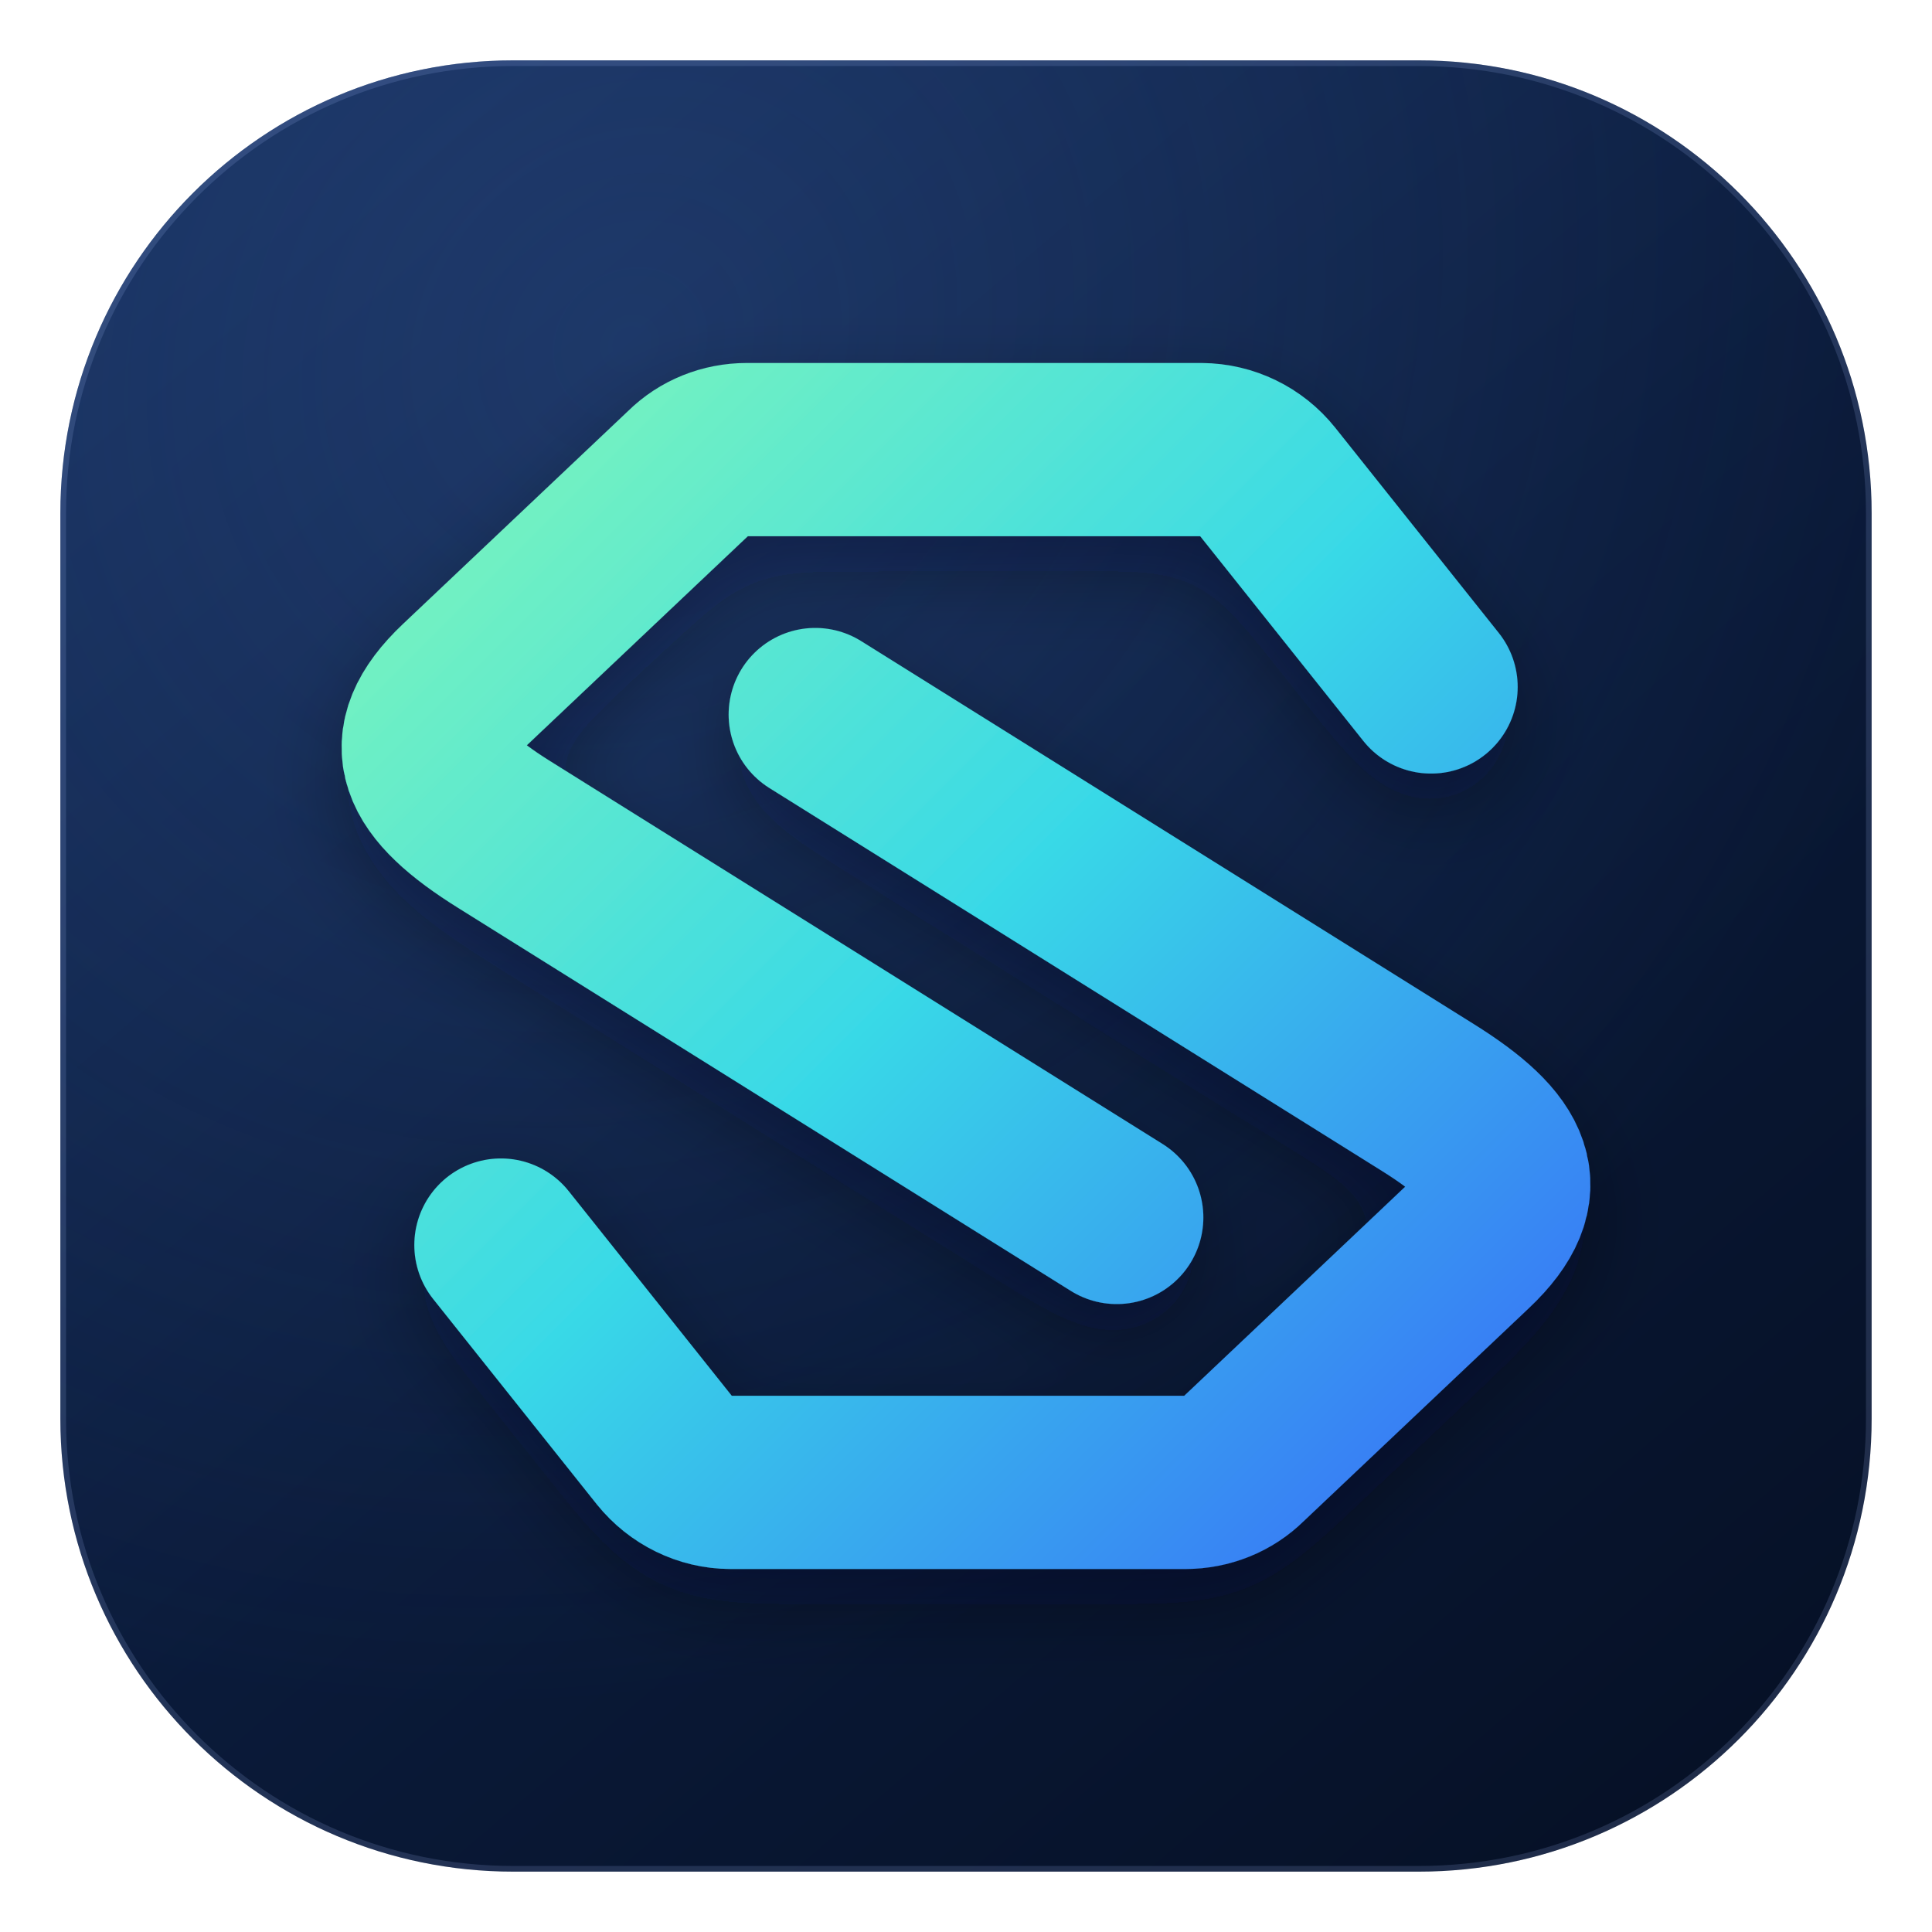
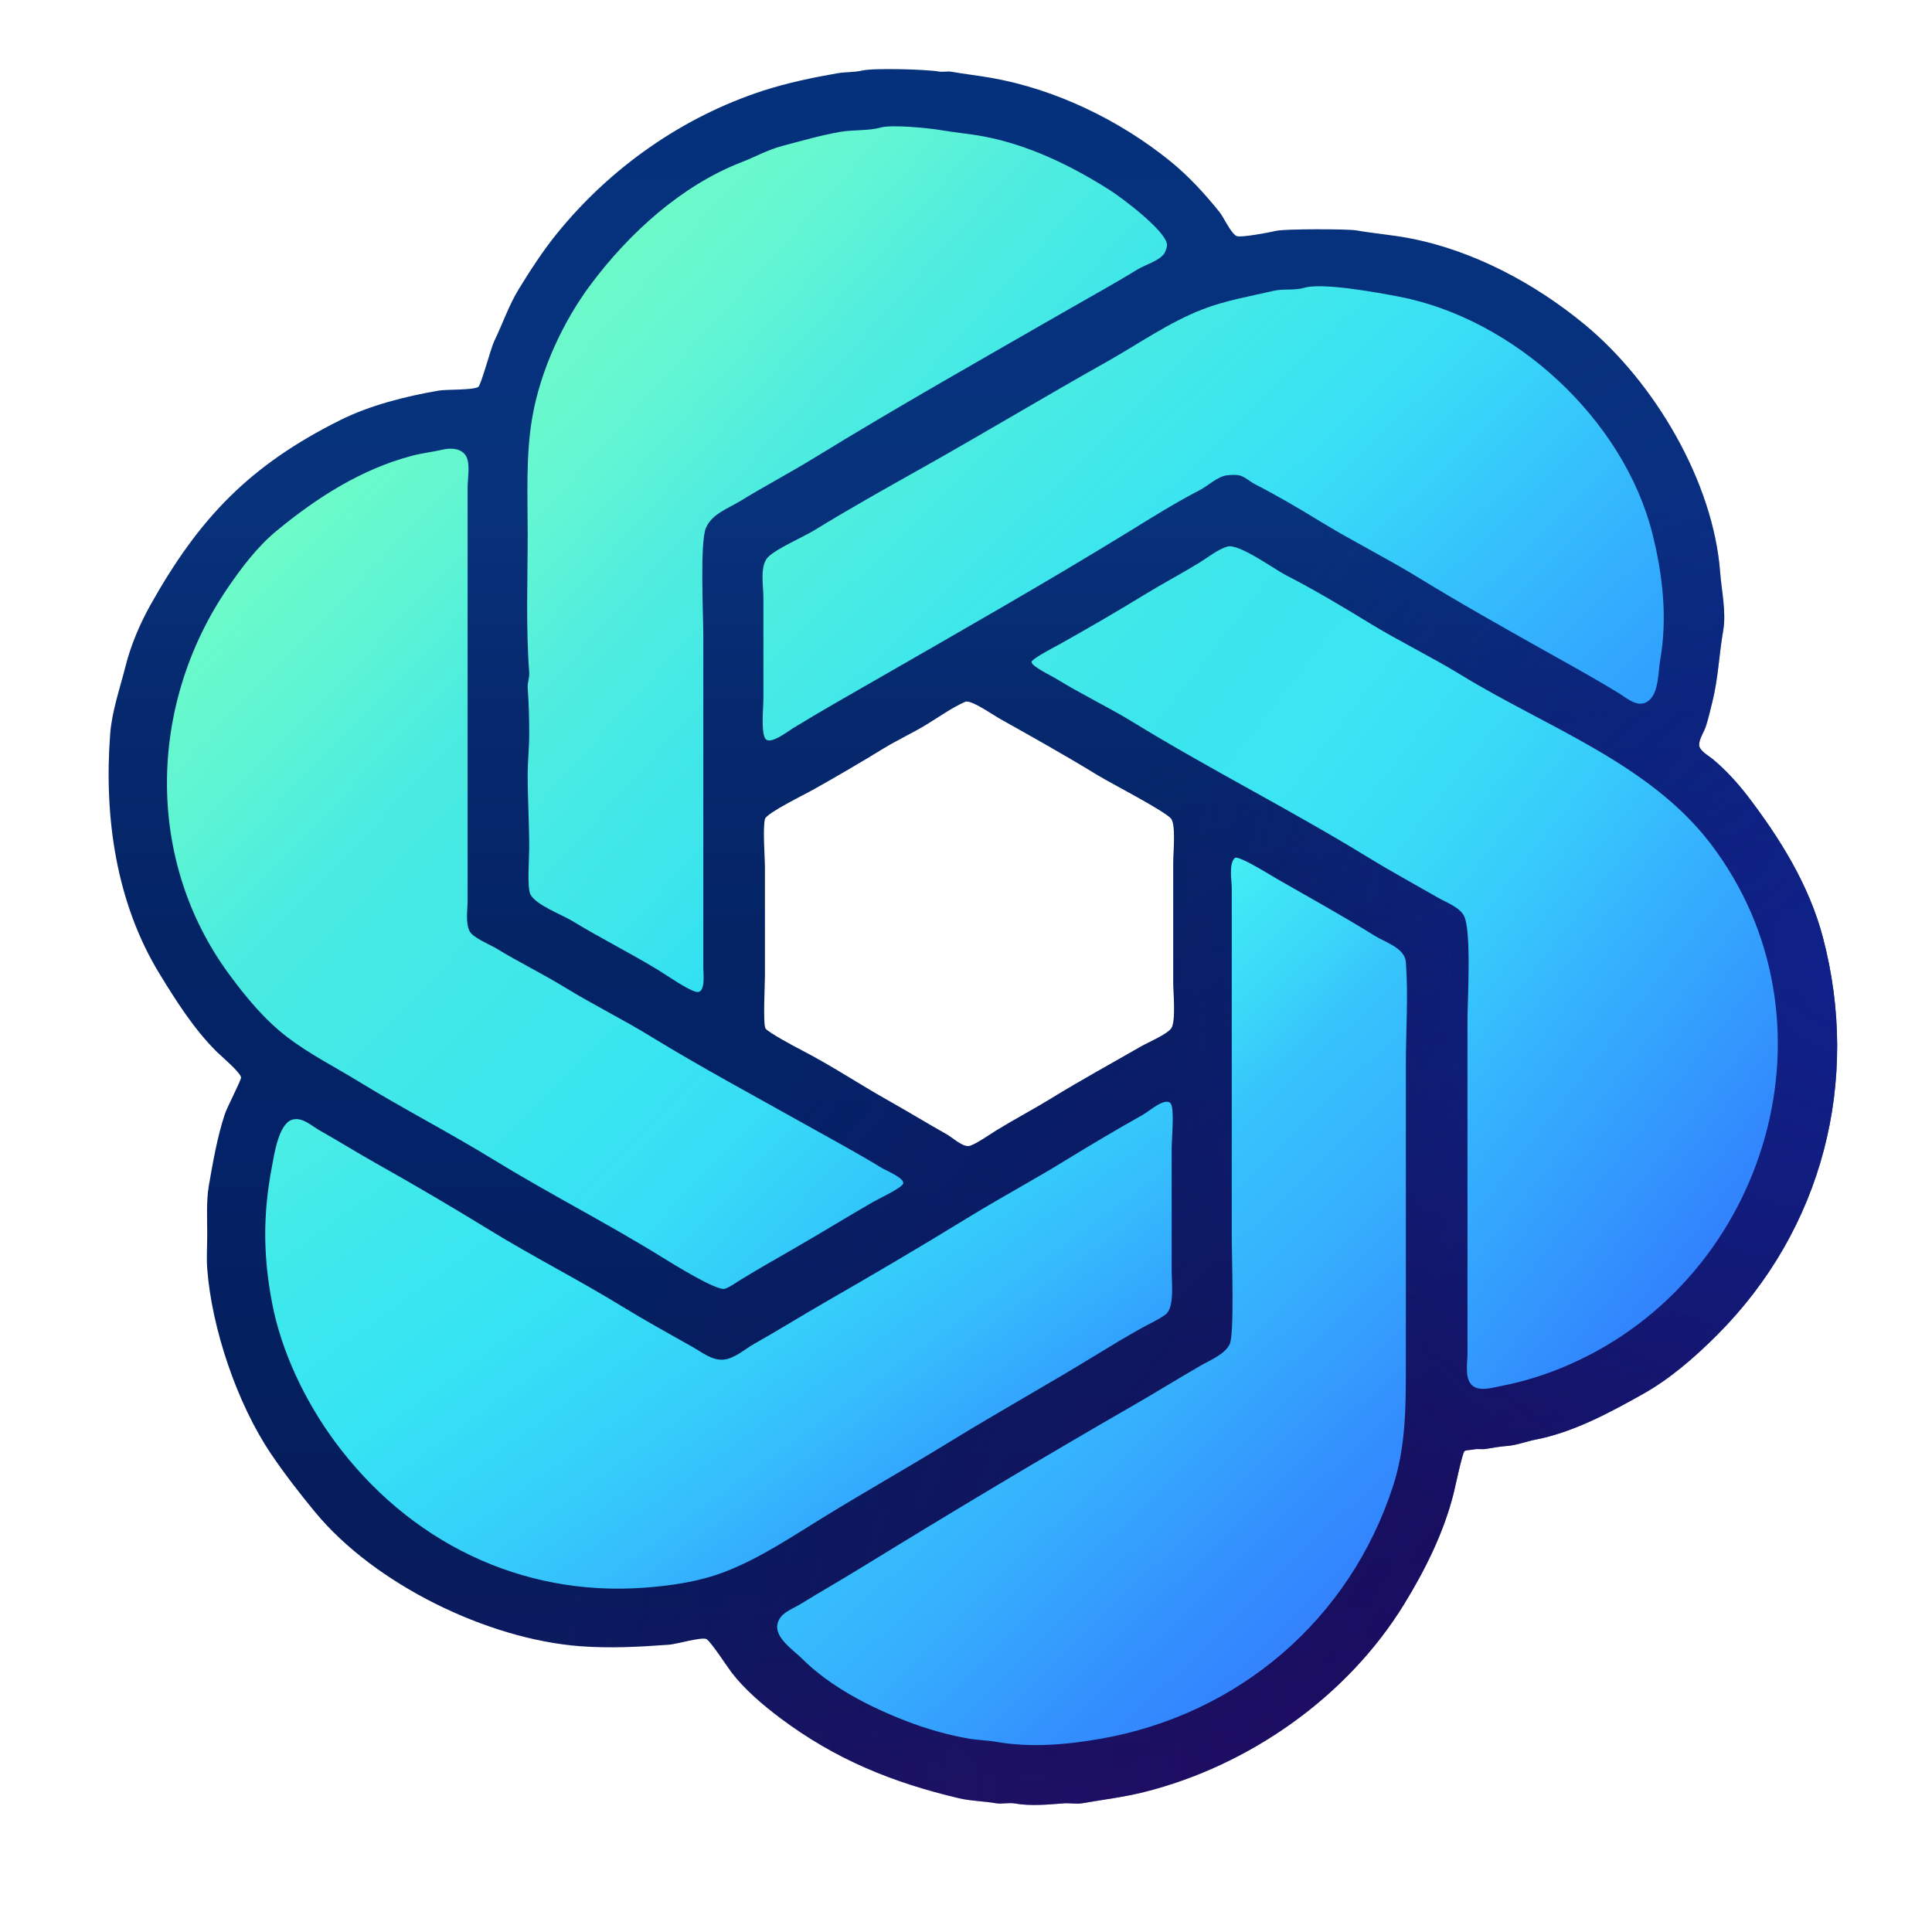
- <svg xmlns="http://www.w3.org/2000/svg" viewBox="0 0 512 512" role="img" aria-labelledby="title desc">
+ <svg xmlns="http://www.w3.org/2000/svg" width="1254" height="1254" viewBox="0 0 1254 1254" role="img" aria-labelledby="logo-title" color-interpolation="sRGB">
  <defs>
-     <linearGradient id="s2a-bg" x1="72" y1="44" x2="442" y2="478" gradientUnits="userSpaceOnUse">
-       <stop stop-color="#142B56" />
-       <stop offset=".52" stop-color="#0A1A39" />
-       <stop offset="1" stop-color="#061127" />
+     <linearGradient id="outline-gradient" gradientUnits="userSpaceOnUse" x1="0.000" y1="45.000" x2="0.000" y2="1172.000">
+       <stop offset="0" stop-color="#05317c" />
+       <stop offset="0.125" stop-color="#06317c" />
+       <stop offset="0.25" stop-color="#08327c" />
+       <stop offset="0.375" stop-color="#06286d" />
+       <stop offset="0.5" stop-color="#042466" />
+       <stop offset="0.625" stop-color="#042267" />
+       <stop offset="0.75" stop-color="#041f5d" />
+       <stop offset="0.875" stop-color="#081b5d" />
+       <stop offset="1" stop-color="#181663" />
    </linearGradient>
-     <radialGradient id="s2a-ambient" cx="0" cy="0" r="1" gradientUnits="userSpaceOnUse" gradientTransform="translate(168 92) rotate(51) scale(342 382)">
-       <stop stop-color="#3E68B0" stop-opacity=".28" />
-       <stop offset="1" stop-color="#3E68B0" stop-opacity="0" />
+     <linearGradient id="band-gradient-1" gradientUnits="userSpaceOnUse" x1="302.374" y1="272.259" x2="571.047" y2="514.173">
+       <stop offset="0" stop-color="#6dfac9" />
+       <stop offset="0.045" stop-color="#6bf9cb" />
+       <stop offset="0.172" stop-color="#65f7d1" />
+       <stop offset="0.298" stop-color="#5bf3d7" />
+       <stop offset="0.425" stop-color="#51edde" />
+       <stop offset="0.552" stop-color="#49ebe3" />
+       <stop offset="0.679" stop-color="#42e8e7" />
+       <stop offset="0.806" stop-color="#3ee6eb" />
+       <stop offset="0.933" stop-color="#36e2f0" />
+       <stop offset="1" stop-color="#32e1f2" />
+     </linearGradient>
+     <linearGradient id="band-gradient-2" gradientUnits="userSpaceOnUse" x1="421.174" y1="436.138" x2="743.699" y2="770.123">
+       <stop offset="0" stop-color="#50efde" />
+       <stop offset="0.035" stop-color="#4deee0" />
+       <stop offset="0.167" stop-color="#45e9e6" />
+       <stop offset="0.3" stop-color="#3de6ed" />
+       <stop offset="0.433" stop-color="#3adff5" />
+       <stop offset="0.565" stop-color="#37d1f9" />
+       <stop offset="0.698" stop-color="#35c0fc" />
+       <stop offset="0.831" stop-color="#34b0fd" />
+       <stop offset="0.963" stop-color="#31a3fd" />
+       <stop offset="1" stop-color="#30a0fc" />
+     </linearGradient>
+     <linearGradient id="band-gradient-3" gradientUnits="userSpaceOnUse" x1="264.779" y1="255.694" x2="687.500" y2="663.911">
+       <stop offset="0" stop-color="#6dfbc8" />
+       <stop offset="0.027" stop-color="#6afaca" />
+       <stop offset="0.161" stop-color="#5cf4d5" />
+       <stop offset="0.295" stop-color="#4aebe0" />
+       <stop offset="0.429" stop-color="#44e9e6" />
+       <stop offset="0.563" stop-color="#3fe7ea" />
+       <stop offset="0.698" stop-color="#38e5f0" />
+       <stop offset="0.832" stop-color="#37dcf6" />
+       <stop offset="0.966" stop-color="#33c9fa" />
+       <stop offset="1" stop-color="#31c4fb" />
+     </linearGradient>
+     <linearGradient id="band-gradient-4" gradientUnits="userSpaceOnUse" x1="623.619" y1="487.225" x2="1083.566" y2="846.574">
+       <stop offset="0" stop-color="#42e9e8" />
+       <stop offset="0.042" stop-color="#41e8e9" />
+       <stop offset="0.176" stop-color="#3be5ee" />
+       <stop offset="0.309" stop-color="#3be5f3" />
+       <stop offset="0.442" stop-color="#39dcf6" />
+       <stop offset="0.576" stop-color="#37cbfb" />
+       <stop offset="0.709" stop-color="#35b2fd" />
+       <stop offset="0.842" stop-color="#339dfd" />
+       <stop offset="0.976" stop-color="#3286fd" />
+       <stop offset="1" stop-color="#3282fd" />
+     </linearGradient>
+     <linearGradient id="band-gradient-5" gradientUnits="userSpaceOnUse" x1="664.845" y1="688.467" x2="938.560" y2="971.907">
+       <stop offset="0" stop-color="#43eef4" />
+       <stop offset="0.052" stop-color="#40e8f5" />
+       <stop offset="0.182" stop-color="#3bd9f8" />
+       <stop offset="0.312" stop-color="#36c3fb" />
+       <stop offset="0.442" stop-color="#36b9fd" />
+       <stop offset="0.572" stop-color="#36aefd" />
+       <stop offset="0.702" stop-color="#349ffd" />
+       <stop offset="0.831" stop-color="#3390fd" />
+       <stop offset="0.961" stop-color="#3386fd" />
+       <stop offset="1" stop-color="#3482fd" />
+     </linearGradient>
+     <linearGradient id="band-gradient-6" gradientUnits="userSpaceOnUse" x1="410.726" y1="565.316" x2="667.228" y2="918.360">
+       <stop offset="0" stop-color="#4beee5" />
+       <stop offset="0.038" stop-color="#48ede6" />
+       <stop offset="0.17" stop-color="#3fe9ea" />
+       <stop offset="0.302" stop-color="#3ae6ef" />
+       <stop offset="0.434" stop-color="#36e3f3" />
+       <stop offset="0.567" stop-color="#35d9f7" />
+       <stop offset="0.699" stop-color="#35cdfa" />
+       <stop offset="0.831" stop-color="#35bcfc" />
+       <stop offset="0.963" stop-color="#33a7fd" />
+       <stop offset="1" stop-color="#32a1fd" />
+     </linearGradient>
+     <radialGradient id="outline-tint-1" gradientUnits="userSpaceOnUse" cx="1100" cy="1150" r="750">
+       <stop stop-color="#280264" stop-opacity="0.75" />
+       <stop offset="1" stop-color="#280264" stop-opacity="0" />
    </radialGradient>
-     <linearGradient id="s2a-brand" x1="4" y1="4" x2="20" y2="20" gradientUnits="userSpaceOnUse">
-       <stop stop-color="#79F4BD" />
-       <stop offset=".48" stop-color="#39D9E7" />
-       <stop offset="1" stop-color="#3875F6" />
-     </linearGradient>
-     <filter id="s2a-shadow" x="-25%" y="-25%" width="150%" height="165%" color-interpolation-filters="sRGB">
-       <feDropShadow dx="0" dy=".55" stdDeviation=".65" flood-color="#020817" flood-opacity=".34" />
-     </filter>
+     <radialGradient id="outline-tint-2" gradientUnits="userSpaceOnUse" cx="1200" cy="630" r="450">
+       <stop stop-color="#112296" stop-opacity="0.75" />
+       <stop offset="1" stop-color="#112296" stop-opacity="0" />
+     </radialGradient>
+     <path id="outline" fill-rule="evenodd" d="M 559.50 45.80 C 554.28 47.02 548.78 46.63 543.50 47.56 C 527.43 50.37 511.11 53.75 495.50 58.80 C 443.04 75.80 396.17 108.80 361.56 151.50 C 352.38 162.82 344.42 175.10 336.80 187.50 C 330.23 198.19 326.19 210.29 320.75 221.50 C 318.67 225.78 312.21 250.04 310.44 251.14 C 306.89 253.33 289.80 252.63 284.50 253.56 C 262.96 257.33 240.24 262.99 220.50 272.85 C 162.23 301.99 129.43 335.96 97.74 392.50 C 90.85 404.80 84.88 418.81 81.45 432.50 C 77.80 447.00 72.63 461.56 71.50 476.50 C 67.48 530.02 75.16 585.80 103.80 632.50 C 114.59 650.10 125.82 667.82 140.50 682.50 C 143.22 685.22 156.73 696.59 156.44 699.50 C 156.21 701.83 147.34 718.73 145.80 723.50 C 140.91 738.58 138.26 754.04 135.56 769.50 C 133.84 779.35 134.50 791.35 134.50 801.50 C 134.50 808.76 133.96 816.26 134.50 823.50 C 137.42 862.25 153.89 911.02 175.80 943.50 C 184.74 956.74 194.42 969.22 204.56 981.50 C 243.17 1028.30 316.44 1063.98 376.50 1068.50 C 395.99 1069.96 415.10 1068.95 434.50 1067.50 C 438.96 1067.16 455.46 1062.36 458.50 1063.86 C 461.22 1065.20 472.08 1081.94 474.80 1085.50 C 483.27 1096.58 495.40 1106.88 506.50 1115.20 C 542.29 1142.04 579.42 1157.06 622.50 1167.20 C 630.28 1169.03 638.63 1169.06 646.50 1170.44 C 650.41 1171.12 654.59 1169.88 658.50 1170.56 C 669.10 1172.41 679.90 1171.30 690.50 1170.50 C 694.42 1170.21 698.63 1171.12 702.50 1170.44 C 715.82 1168.11 729.29 1166.50 742.50 1163.20 C 810.64 1146.16 874.29 1101.48 911.20 1041.50 C 924.89 1019.26 937.07 994.89 943.45 969.50 C 944.33 965.99 949.27 942.66 950.56 941.86 C 951.79 941.10 955.04 941.14 956.50 940.80 C 959.15 940.18 961.86 940.90 964.50 940.44 C 969.20 939.62 973.74 938.85 978.50 938.50 C 984.45 938.05 990.65 935.56 996.50 934.44 C 1021.06 929.76 1044.96 916.84 1066.50 904.74 C 1084.21 894.80 1100.24 880.76 1114.50 866.50 C 1183.18 797.82 1207.66 701.35 1183.20 608.50 C 1174.22 574.42 1155.37 544.19 1134.20 516.50 C 1127.76 508.08 1119.70 499.33 1111.50 492.56 C 1108.99 490.49 1102.93 487.27 1102.86 483.50 C 1102.80 479.71 1106.05 475.03 1107.20 471.50 C 1108.87 466.34 1110.13 460.77 1111.45 455.50 C 1115.26 440.24 1115.76 424.83 1118.44 409.50 C 1120.59 397.23 1117.41 383.61 1116.50 371.50 C 1112.07 312.49 1073.65 247.81 1028.50 210.56 C 996.09 183.82 955.98 162.42 914.50 154.56 C 903.22 152.42 891.76 151.53 880.50 149.56 C 874.58 148.52 833.91 148.53 828.50 149.80 C 824.74 150.68 805.09 154.54 802.50 153.14 C 798.69 151.08 794.42 141.18 791.44 137.50 C 781.66 125.41 771.60 114.37 759.50 104.56 C 726.75 78.02 685.11 57.88 643.50 50.56 C 634.86 49.04 626.12 48.07 617.50 46.56 C 614.89 46.10 612.11 46.90 609.50 46.44 C 601.24 45.00 567.18 44.00 559.50 45.80 Z M 626.50 455.51 C 630.09 453.91 644.44 463.98 648.50 466.26 C 669.93 478.29 691.55 490.35 712.50 503.20 C 720.35 508.01 756.70 526.73 760.20 531.50 C 763.27 535.72 761.50 553.66 761.50 559.50 C 761.50 585.50 761.50 611.50 761.50 637.50 C 761.50 643.61 763.37 663.15 760.20 667.50 C 757.29 671.48 745.20 676.55 740.50 679.26 C 721.16 690.38 701.51 701.12 682.50 712.80 C 670.66 720.07 658.34 726.53 646.50 733.80 C 643.20 735.83 631.75 743.85 628.50 743.89 C 624.07 743.95 618.20 738.34 614.50 736.26 C 601.74 729.09 589.26 721.42 576.50 714.26 C 557.74 703.72 539.63 691.59 520.50 681.75 C 516.90 679.90 498.18 669.92 496.86 667.50 C 495.14 664.31 496.50 638.88 496.50 633.50 C 496.50 610.17 496.50 586.83 496.50 563.50 C 496.50 556.51 494.96 537.08 496.56 531.50 C 497.65 527.71 522.71 515.43 527.50 512.74 C 542.97 504.05 558.38 495.07 573.50 485.80 C 582.59 480.23 592.41 475.77 601.50 470.20 C 609.53 465.28 617.90 459.33 626.50 455.51 Z" />
  </defs>
-   <rect x="16" y="16" width="480" height="480" rx="120" fill="url(#s2a-bg)" />
-   <rect x="16" y="16" width="480" height="480" rx="120" fill="url(#s2a-ambient)" />
-   <rect x="16.75" y="16.75" width="478.5" height="478.5" rx="119.25" fill="none" stroke="#A5BFFF" stroke-opacity=".16" stroke-width="1.5" />
-   <g transform="translate(52 52) scale(17)" fill="none" stroke="url(#s2a-brand)" stroke-linecap="round" stroke-linejoin="round" stroke-width="2.7" filter="url(#s2a-shadow)">
-     <path d="m19.25 7.65-2.55-3.2a1.33 1.33 0 0 0-1.03-.5H8.58c-.34 0-.67.13-.91.37L4.15 7.65c-.93.88-.6 1.52.65 2.3l9.55 5.97" />
-     <path d="m4.75 16.35 2.55 3.2c.25.31.63.5 1.03.5h7.09c.34 0 .67-.13.91-.37l3.52-3.33c.93-.88.6-1.52-.65-2.3L9.65 8.08" />
-   </g>
+   <use href="#outline" fill="url(#outline-gradient)" />
+   <use href="#outline" fill="url(#outline-tint-1)" />
+   <use href="#outline" fill="url(#outline-tint-2)" />
+   <path id="band-1" fill="url(#band-gradient-1)" d="M 571.50 82.80 C 564.21 84.95 553.39 84.18 545.50 85.56 C 532.63 87.81 520.16 91.47 507.50 94.80 C 498.44 97.19 490.17 101.85 481.50 105.20 C 442.26 120.37 408.39 151.33 383.55 184.50 C 365.27 208.91 350.85 240.42 345.56 270.50 C 341.21 295.18 342.50 321.27 342.50 346.50 C 342.50 376.41 341.27 406.81 343.50 436.50 C 343.76 439.99 342.25 443.05 342.50 446.50 C 343.25 456.51 343.50 466.43 343.50 476.50 C 343.50 485.20 342.51 493.96 342.50 502.50 C 342.48 518.42 343.50 534.43 343.50 550.50 C 343.50 556.56 342.03 576.04 344.26 580.50 C 347.70 587.38 364.71 593.64 371.50 597.80 C 389.83 609.04 409.18 618.56 427.50 629.80 C 433.40 633.42 445.38 641.87 451.50 643.68 C 458.28 645.68 456.50 631.83 456.50 628.50 C 456.50 610.50 456.50 592.50 456.50 574.50 C 456.50 520.50 456.50 466.50 456.50 412.50 C 456.50 399.18 454.16 351.83 458.26 342.50 C 462.23 333.47 472.65 330.03 480.50 325.20 C 496.28 315.51 512.72 306.88 528.50 297.20 C 583.09 263.72 638.99 232.18 694.50 200.26 C 709.17 191.82 724.08 183.65 738.50 174.80 C 743.20 171.92 752.73 169.18 755.74 164.44 C 756.62 163.06 757.63 160.16 757.44 158.50 C 756.43 149.71 728.54 128.61 720.50 123.50 C 695.48 107.60 667.85 94.12 638.50 88.56 C 629.19 86.79 619.77 86.06 610.50 84.44 C 602.81 83.10 578.53 80.73 571.50 82.80 Z" />
+   <path id="band-2" fill="url(#band-gradient-2)" d="M 846.50 186.80 C 840.16 188.67 832.98 187.28 826.50 188.80 C 810.91 192.45 795.70 194.92 780.50 200.80 C 758.60 209.27 738.87 223.30 718.50 234.74 C 678.27 257.33 638.73 281.15 598.50 303.74 C 575.02 316.93 551.46 330.12 528.50 344.20 C 520.94 348.83 504.15 355.96 498.56 361.56 C 492.99 367.14 495.50 380.38 495.50 387.50 C 495.50 409.50 495.50 431.50 495.50 453.50 C 495.50 459.00 493.84 475.50 496.80 479.50 C 499.88 483.63 510.83 475.06 514.50 472.80 C 532.24 461.90 550.45 451.64 568.50 441.26 C 623.36 409.71 678.57 378.33 732.50 345.20 C 747.53 335.96 762.80 326.33 778.50 318.25 C 783.76 315.55 790.61 309.03 796.50 308.50 C 798.77 308.30 802.29 308.01 804.50 308.56 C 808.04 309.45 811.29 312.60 814.50 314.25 C 828.77 321.58 842.84 329.82 856.50 338.20 C 877.44 351.04 899.56 361.96 920.50 374.80 C 947.36 391.28 975.02 406.83 1002.50 422.26 C 1018.52 431.26 1034.84 440.19 1050.50 449.80 C 1056.62 453.56 1063.76 460.35 1070.50 454.44 C 1076.72 448.98 1076.24 435.97 1077.56 428.50 C 1082.38 401.12 1079.25 373.17 1072.55 346.50 C 1053.85 272.00 982.76 206.70 907.50 192.44 C 894.40 189.96 858.52 183.26 846.50 186.80 Z" />
+   <path id="band-3" fill="url(#band-gradient-3)" d="M 287.50 291.80 C 280.91 293.35 274.11 294.06 267.50 295.80 C 234.44 304.51 205.55 323.06 179.50 344.56 C 166.89 354.96 156.29 369.06 147.20 382.50 C 96.32 457.77 94.00 558.10 148.80 632.50 C 159.74 647.36 171.73 661.91 186.50 673.20 C 201.01 684.29 217.02 692.30 232.50 701.80 C 261.40 719.52 291.61 735.09 320.50 752.80 C 356.60 774.94 394.53 794.16 430.50 816.50 C 436.52 820.24 465.58 838.23 470.50 836.50 C 474.10 835.24 477.27 832.78 480.50 830.80 C 492.33 823.55 504.48 816.65 516.50 809.74 C 533.28 800.09 549.72 789.91 566.50 780.26 C 569.98 778.26 584.69 771.34 586.13 768.44 C 587.87 764.94 574.96 759.71 572.50 758.20 C 556.18 748.19 539.20 739.12 522.50 729.74 C 489.13 711.00 455.12 692.80 422.50 672.80 C 404.18 661.56 384.82 652.04 366.50 640.80 C 352.14 631.99 336.87 624.61 322.50 615.80 C 318.23 613.18 307.08 608.75 304.86 604.50 C 302.01 599.04 303.50 590.45 303.50 584.50 C 303.50 568.50 303.50 552.50 303.50 536.50 C 303.50 478.50 303.50 420.50 303.50 362.50 C 303.50 347.17 303.50 331.83 303.50 316.50 C 303.50 310.89 305.28 301.57 302.74 296.50 C 299.98 290.99 292.89 290.54 287.50 291.80 Z" />
+   <path id="band-4" fill="url(#band-gradient-4)" d="M 796.50 354.80 C 790.24 356.75 784.05 361.79 778.50 365.20 C 766.66 372.46 754.34 378.94 742.50 386.20 C 724.78 397.07 706.63 407.56 688.50 417.74 C 685.73 419.30 670.05 427.32 669.57 429.56 C 668.98 432.26 682.82 438.83 685.50 440.50 C 701.76 450.60 719.18 458.79 735.50 468.80 C 785.30 499.34 837.69 525.65 887.50 556.20 C 902.56 565.44 918.18 573.93 933.50 582.74 C 938.84 585.81 947.40 588.81 950.25 594.50 C 955.22 604.40 952.50 648.80 952.50 662.50 C 952.50 716.50 952.50 770.50 952.50 824.50 C 952.50 842.50 952.50 860.50 952.50 878.50 C 952.50 884.36 950.70 893.62 954.80 898.44 C 959.37 903.81 968.80 900.64 974.50 899.56 C 989.41 896.73 1004.55 891.86 1018.50 885.74 C 1148.27 828.85 1197.10 661.32 1110.20 547.50 C 1070.40 495.37 1003.08 471.67 948.50 438.20 C 928.92 426.19 908.09 416.21 888.50 404.20 C 870.95 393.44 852.81 382.68 834.50 373.25 C 826.80 369.29 803.97 352.49 796.50 354.80 Z" />
+   <path id="band-5" fill="url(#band-gradient-5)" d="M 801.56 556.86 C 797.40 560.46 799.50 571.50 799.50 576.50 C 799.50 595.83 799.50 615.17 799.50 634.50 C 799.50 691.17 799.50 747.83 799.50 804.50 C 799.50 815.29 801.28 866.24 798.15 872.50 C 794.84 879.12 785.64 882.72 779.50 886.26 C 764.73 894.75 750.26 903.77 735.50 912.26 C 676.35 946.28 617.64 981.48 559.50 1017.20 C 546.25 1025.34 532.75 1033.06 519.50 1041.20 C 513.75 1044.73 505.88 1046.97 504.56 1054.50 C 503.03 1063.25 515.16 1071.16 520.50 1076.50 C 538.79 1094.77 564.58 1108.00 588.50 1117.20 C 601.26 1122.11 615.08 1126.08 628.50 1128.44 C 634.45 1129.49 640.60 1129.53 646.50 1130.56 C 668.96 1134.49 692.27 1132.47 714.50 1128.56 C 803.89 1112.83 876.09 1051.27 904.20 964.50 C 912.49 938.94 912.50 913.17 912.50 886.50 C 912.50 867.17 912.50 847.83 912.50 828.50 C 912.50 782.50 912.50 736.50 912.50 690.50 C 912.50 668.71 914.13 646.22 912.50 624.50 C 911.80 615.31 899.27 611.70 892.50 607.50 C 871.57 594.50 849.86 582.54 828.50 570.26 C 824.99 568.24 803.77 554.95 801.56 556.86 Z" />
+   <path id="band-6" fill="url(#band-gradient-6)" d="M 757.50 715.11 C 752.68 715.04 745.59 721.45 741.50 723.74 C 724.66 733.20 707.96 743.09 691.50 753.20 C 670.42 766.15 648.58 777.85 627.50 790.80 C 597.15 809.45 566.37 827.50 535.50 845.26 C 520.08 854.12 505.00 863.55 489.50 872.26 C 483.52 875.62 476.57 881.97 469.50 882.50 C 461.99 883.05 455.67 877.72 449.50 874.26 C 434.11 865.61 418.55 857.03 403.50 847.80 C 375.31 830.51 345.68 815.51 317.50 798.20 C 293.17 783.25 268.40 768.73 243.50 754.74 C 231.39 747.94 219.61 740.54 207.50 733.74 C 202.26 730.80 196.06 724.67 189.50 726.80 C 180.79 729.64 177.94 749.57 176.44 757.50 C 170.65 788.09 170.76 814.90 176.56 845.50 C 182.59 877.34 198.08 909.54 217.20 935.50 C 265.09 1000.52 338.01 1036.55 418.50 1030.50 C 436.01 1029.19 453.87 1026.60 470.50 1020.20 C 493.23 1011.46 513.83 997.50 534.50 984.80 C 561.63 968.13 589.38 952.47 616.50 935.80 C 648.21 916.32 680.79 898.28 712.50 878.80 C 721.69 873.15 731.09 867.54 740.50 862.26 C 745.67 859.36 751.75 856.73 756.50 853.20 C 762.43 848.76 760.50 832.37 760.50 825.50 C 760.50 798.83 760.50 772.17 760.50 745.50 C 760.50 738.75 762.10 723.27 760.44 717.50 C 760.03 716.08 759.07 715.13 757.50 715.11 Z" />
</svg>
